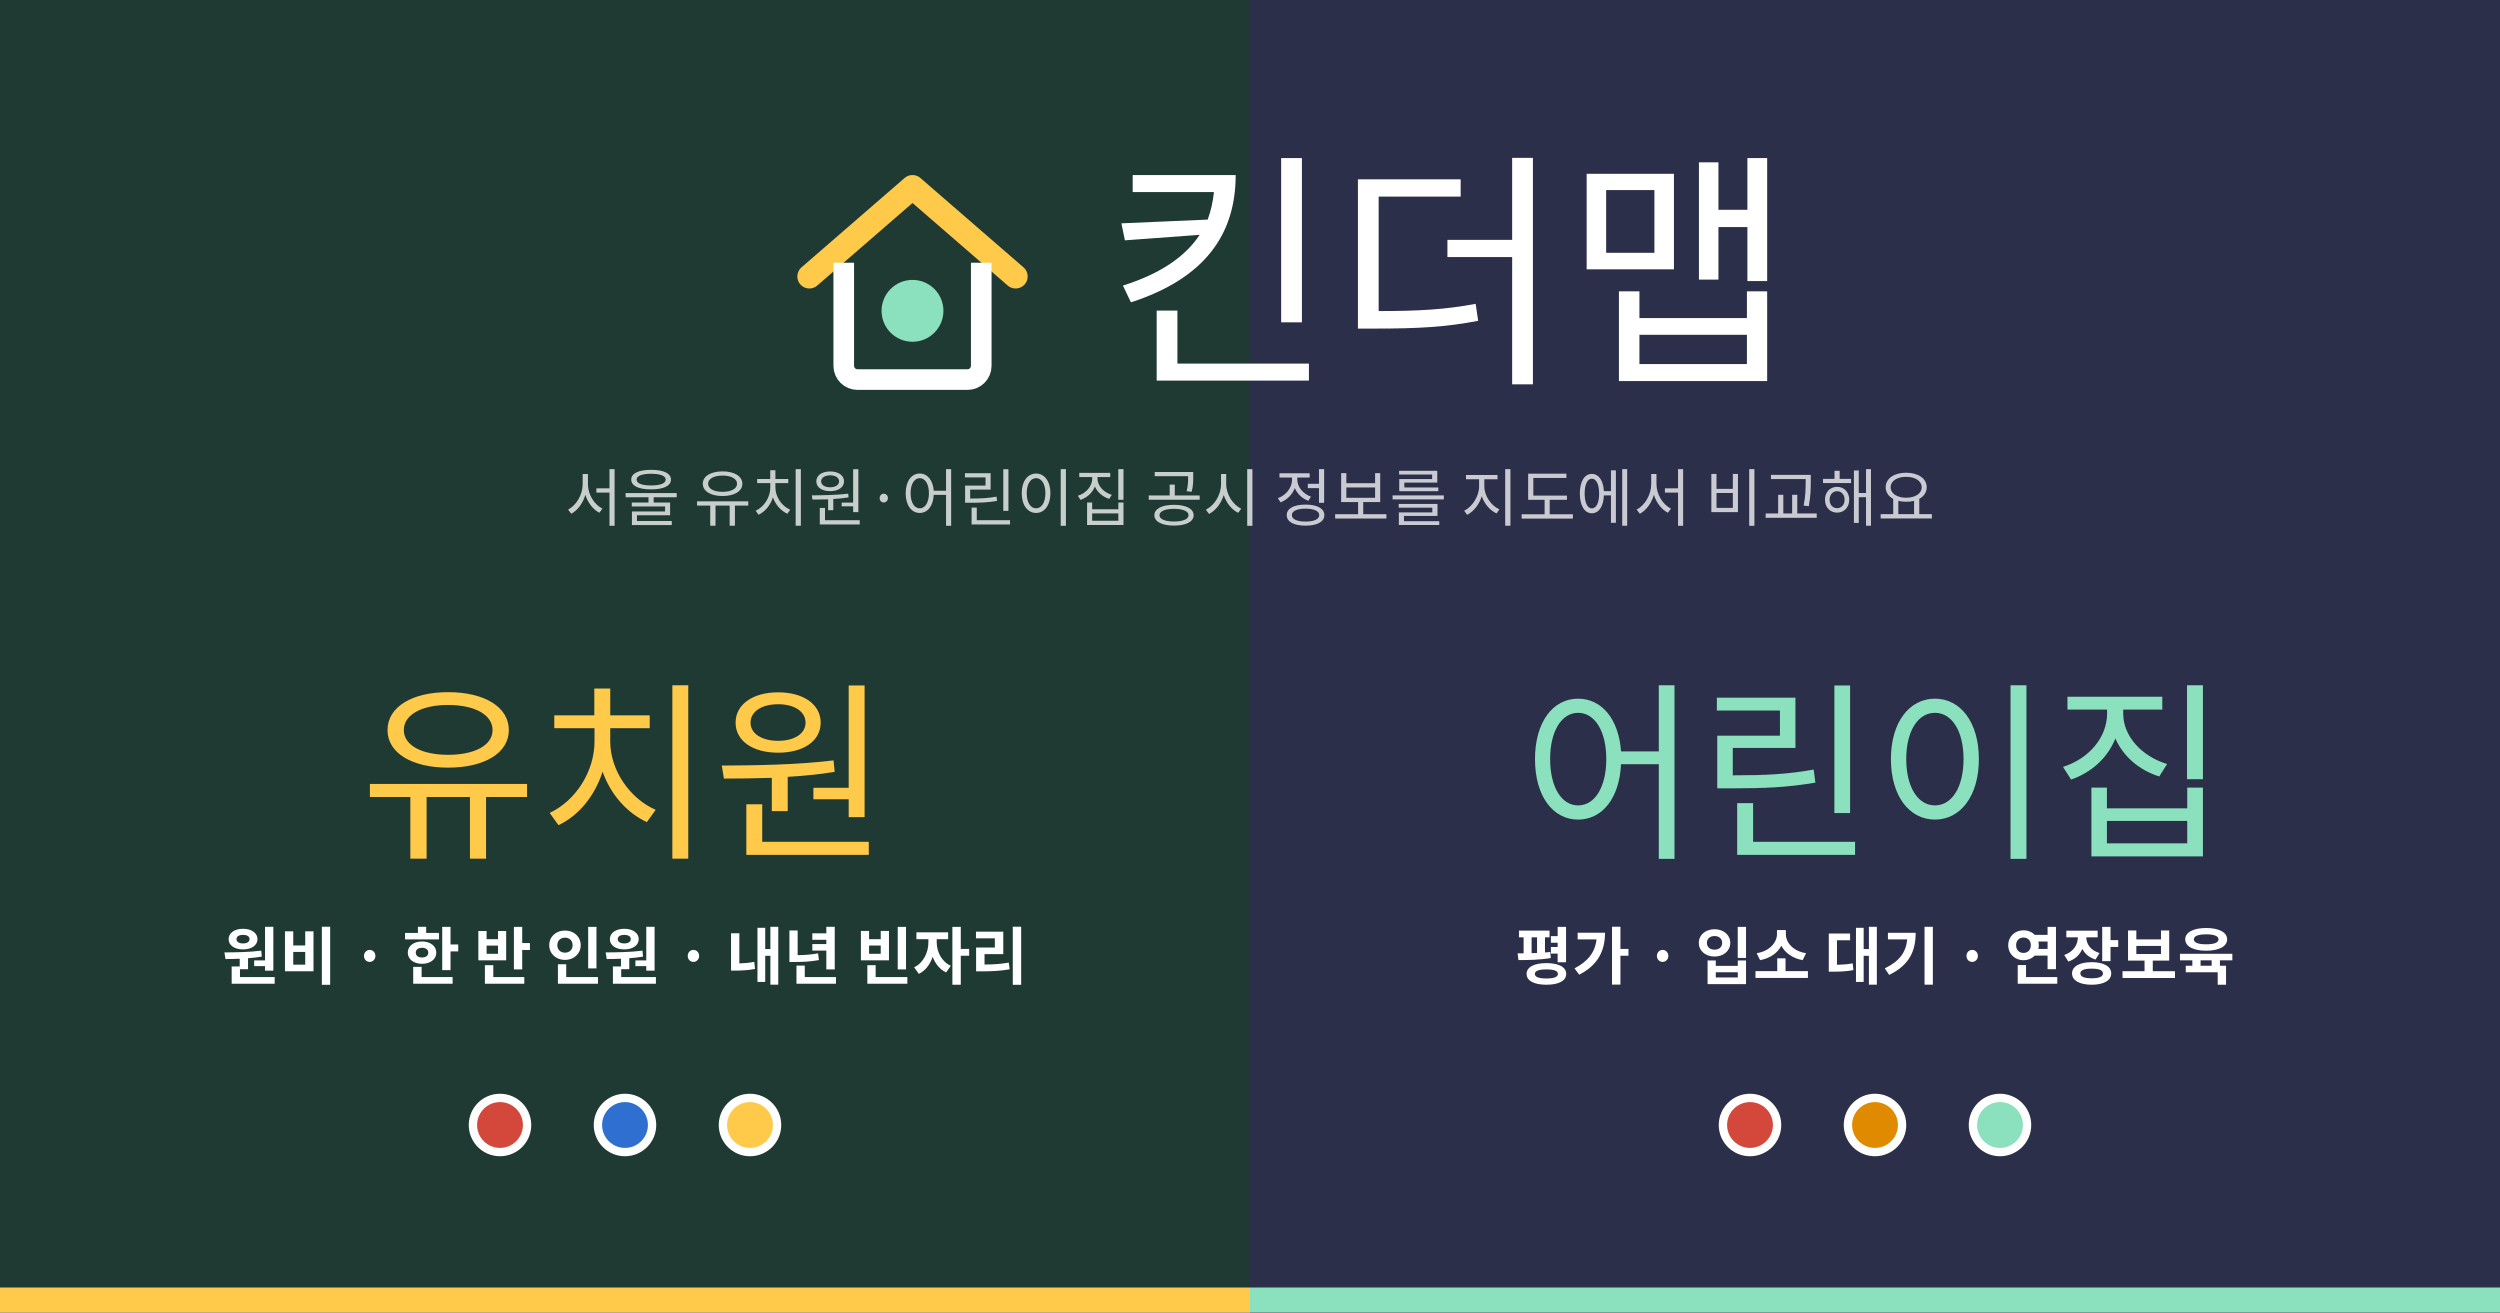
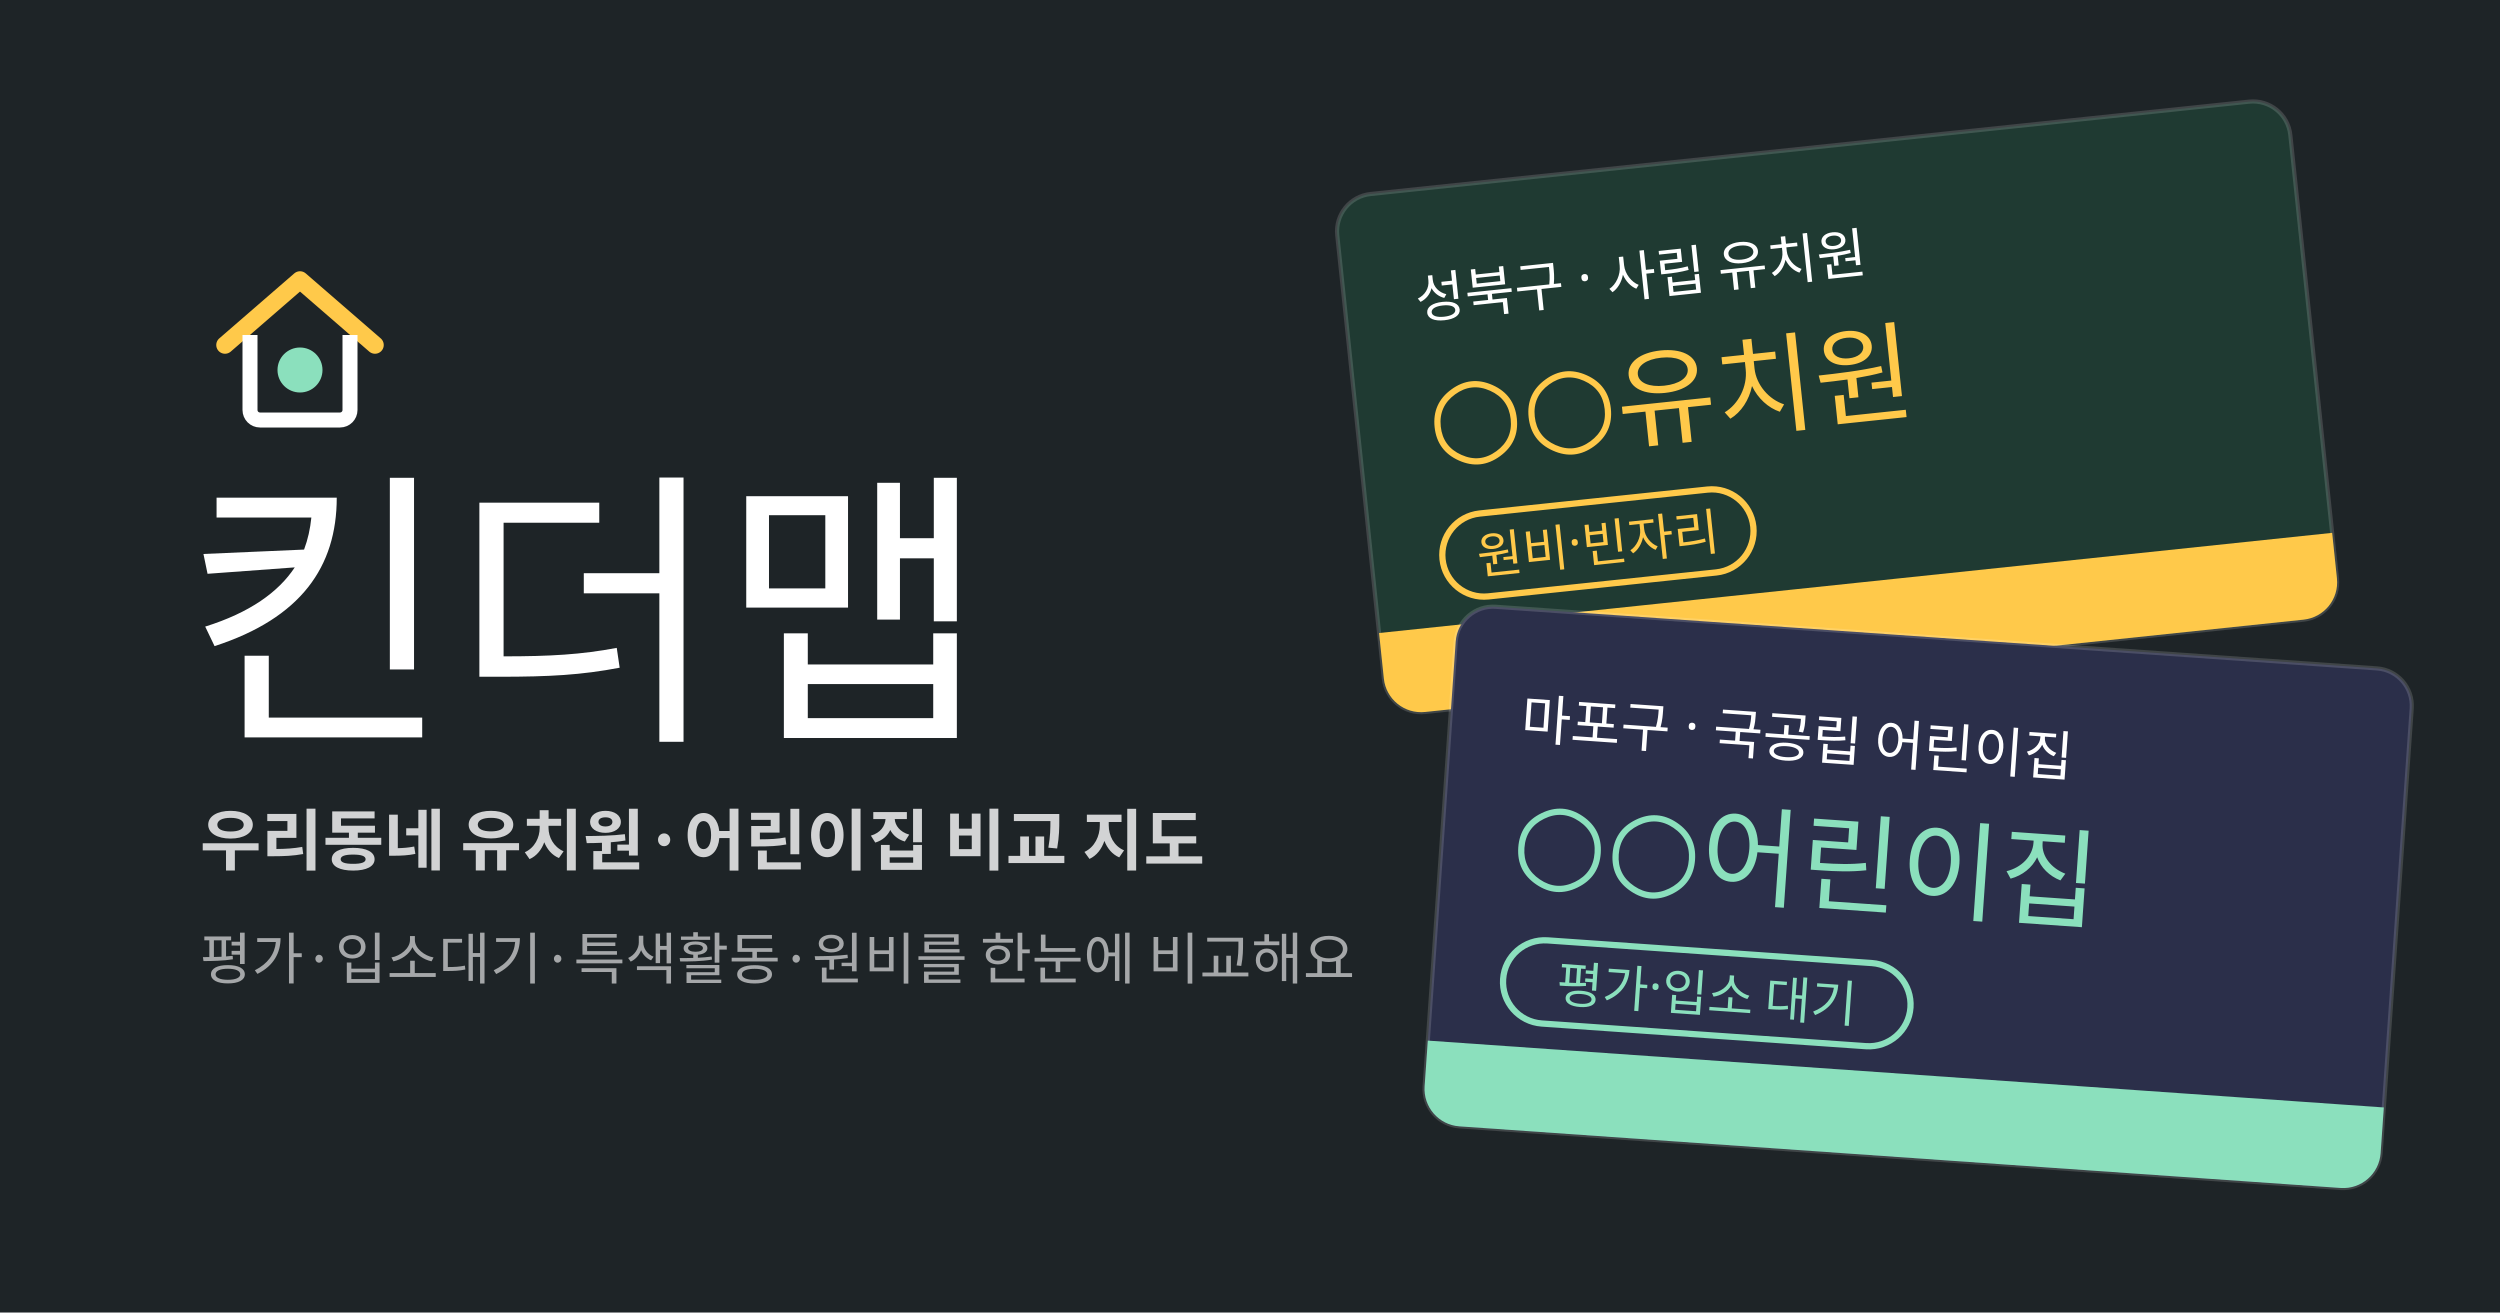
<svg xmlns="http://www.w3.org/2000/svg" width="1200" height="630" viewBox="0 0 1200 630">
-   <rect width="1200" height="630" fill="#1f3a32" />
-   <rect x="600" width="600" height="630" fill="#2b2f4a" />
-   <g transform="translate(372 70) scale(3.3)">
+   <rect width="1200" height="630" fill="#1e2427" />
+   <g transform="translate(96 120) scale(2.4)">
    <path d="M5 19 20 6l15 13" fill="none" stroke="#ffc94a" stroke-width="3.5" stroke-linecap="round" stroke-linejoin="round" />
    <path d="M10 17v15a2 2 0 0 0 2 2h16a2 2 0 0 0 2-2V17" fill="none" stroke="#ffffff" stroke-width="3" stroke-linejoin="round" />
    <circle cx="20" cy="24" r="4.5" fill="#8be0bd" />
  </g>
-   <text x="530" y="175" font-family="Jua" font-size="120" fill="#ffffff">킨더맵</text>
-   <text x="600" y="250" text-anchor="middle" font-family="Noto Sans CJK KR" font-weight="400" font-size="30" fill="#ffffff" fill-opacity="0.75">서울 유치원·어린이집 공시 정보를 지도에서 비교해요</text>
-   <text x="300" y="405" text-anchor="middle" font-family="Jua" font-size="92" fill="#ffc94a">유치원</text>
-   <text x="300" y="470" text-anchor="middle" font-family="Noto Sans CJK KR" font-weight="700" font-size="30" fill="#ffffff">원비 · 한 반 인원 · 내년 빈자리</text>
-   <text x="900" y="405" text-anchor="middle" font-family="Jua" font-size="92" fill="#8be0bd">어린이집</text>
-   <text x="900" y="470" text-anchor="middle" font-family="Noto Sans CJK KR" font-weight="700" font-size="30" fill="#ffffff">평가 · 입소 대기 · 연장보육</text>
-   <g stroke="#ffffff" stroke-width="4">
-     <circle cx="240" cy="540" r="13" fill="#d4483b" />
-     <circle cx="300" cy="540" r="13" fill="#2f6fd0" />
-     <circle cx="360" cy="540" r="13" fill="#ffc94a" />
-     <circle cx="840" cy="540" r="13" fill="#d4483b" />
-     <circle cx="900" cy="540" r="13" fill="#e08a00" />
-     <circle cx="960" cy="540" r="13" fill="#8be0bd" />
+   <text x="88" y="345" font-family="Jua" font-size="140" fill="#ffffff">킨더맵</text>
+   <text x="96" y="415" font-family="Noto Sans CJK KR" font-weight="700" font-size="32" fill="#ffffff" fill-opacity="0.8">우리동네 유치원·어린이집 비교 지도</text>
+   <text x="96" y="470" font-family="Noto Sans CJK KR" font-weight="400" font-size="27" fill="#ffffff" fill-opacity="0.6">평가·입소대기·특색활동·원비를 한눈에 비교해요</text>
+   <g transform="translate(640 95) rotate(-6)">
+     <rect width="460" height="250" rx="18" fill="#1f3a32" stroke="#ffffff" stroke-opacity="0.15" stroke-width="2" />
+     <text x="34" y="62" font-family="Jua" font-size="26" fill="#ffffff">성북구 · 사립 유치원</text>
+     <text x="34" y="128" font-family="Jua" font-size="52" fill="#ffc94a">○○유치원</text>
+     <rect x="34" y="158" width="150" height="40" rx="20" fill="none" stroke="#ffc94a" stroke-width="3" />
+     <text x="109" y="187" text-anchor="middle" font-family="Jua" font-size="24" fill="#ffc94a">원비·빈자리</text>
+     <path d="M0 210h460v22a18 18 0 0 1-18 18H18a18 18 0 0 1-18-18z" fill="#ffc94a" />
  </g>
-   <rect y="618" width="600" height="12" fill="#ffc94a" />
-   <rect x="600" y="618" width="600" height="12" fill="#8be0bd" />
+   <g transform="translate(700 290) rotate(4)">
+     <rect width="460" height="250" rx="18" fill="#2b2f4a" stroke="#ffffff" stroke-opacity="0.15" stroke-width="2" />
+     <text x="34" y="62" font-family="Jua" font-size="26" fill="#ffffff">마포구 · 국공립 어린이집</text>
+     <text x="34" y="128" font-family="Jua" font-size="52" fill="#8be0bd">○○어린이집</text>
+     <rect x="34" y="158" width="196" height="40" rx="20" fill="none" stroke="#8be0bd" stroke-width="3" />
+     <text x="132" y="187" text-anchor="middle" font-family="Jua" font-size="24" fill="#8be0bd">평가·입소 대기</text>
+     <path d="M0 210h460v22a18 18 0 0 1-18 18H18a18 18 0 0 1-18-18z" fill="#8be0bd" />
+   </g>
</svg>
